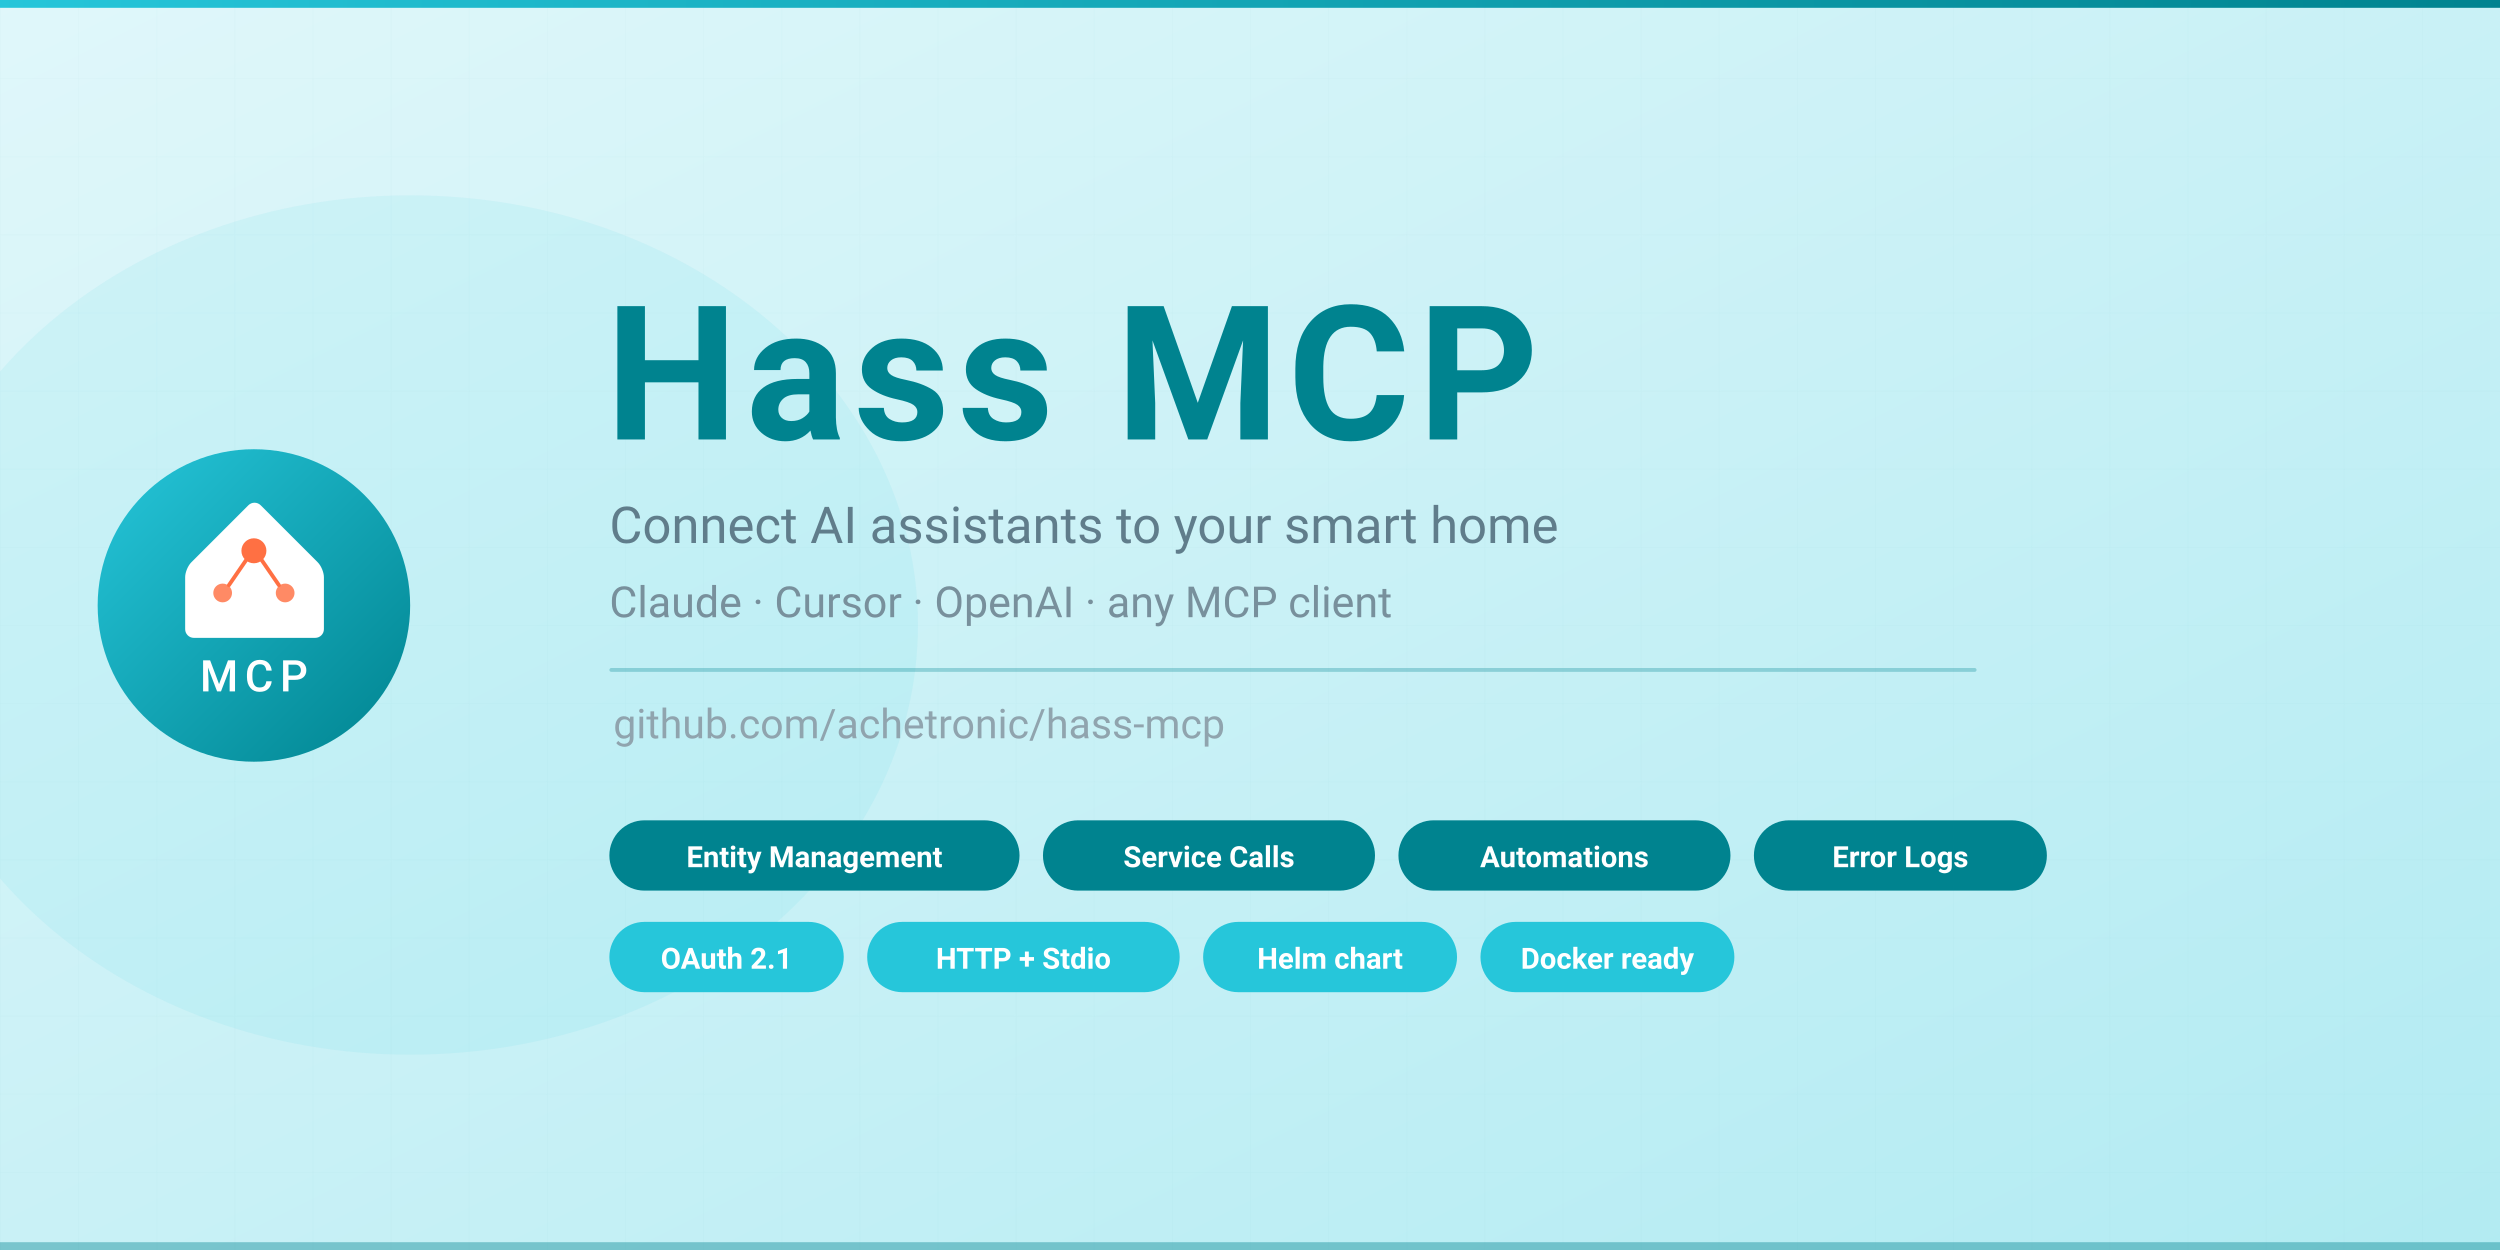
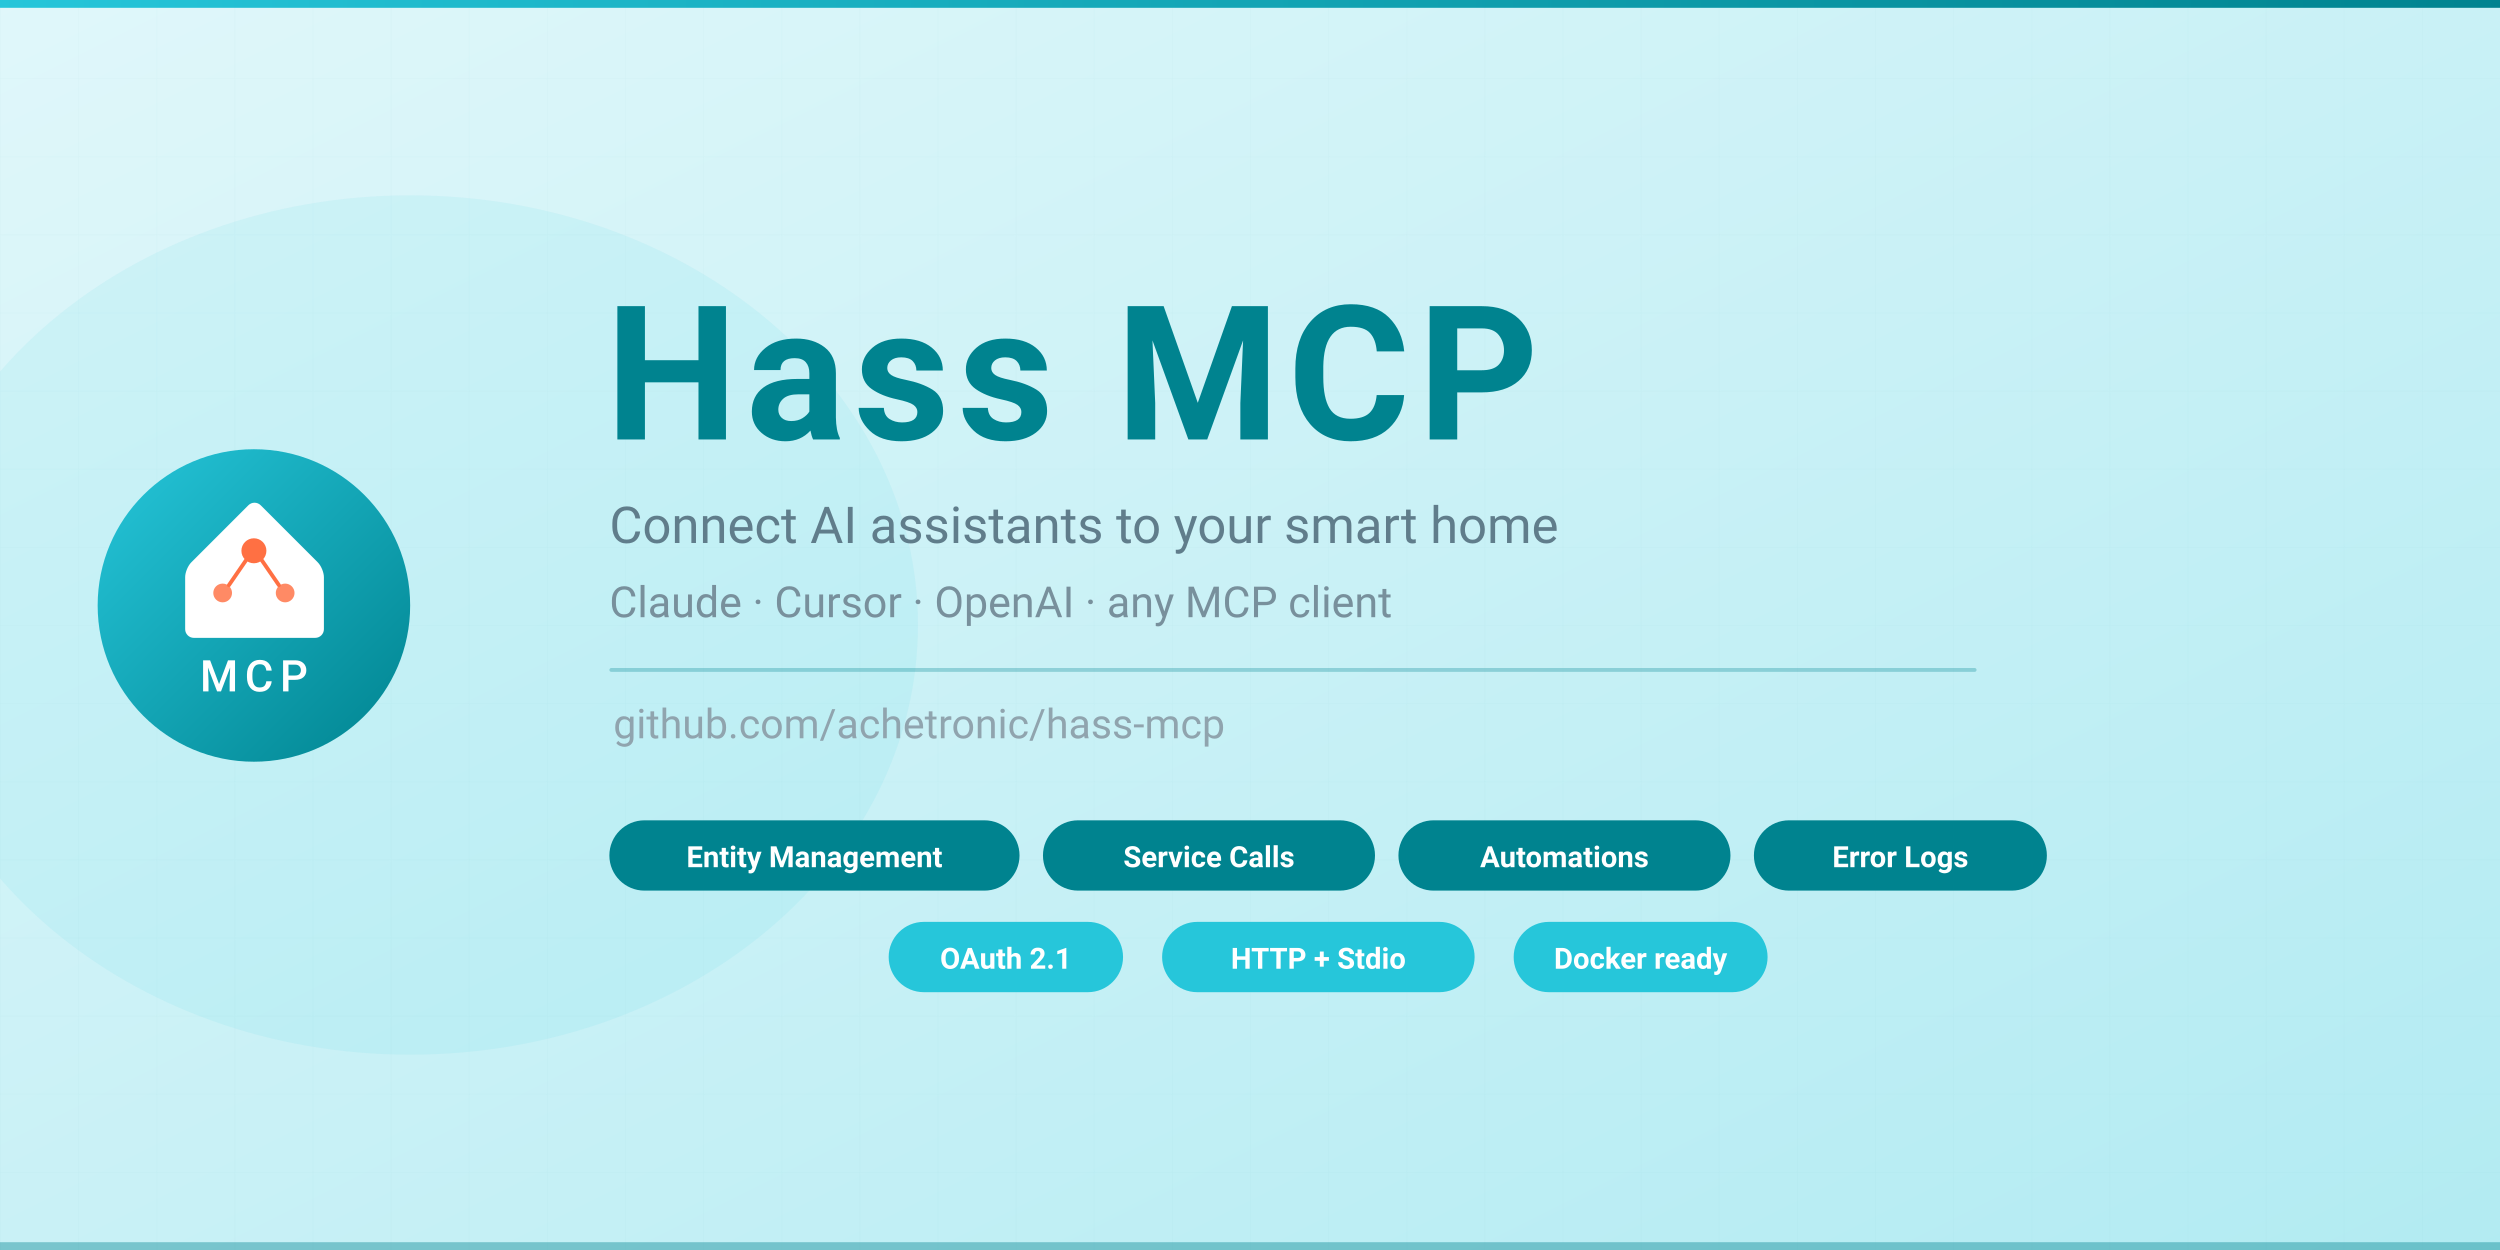
<svg xmlns="http://www.w3.org/2000/svg" width="1280" height="640" viewBox="0 0 1280 640">
  <defs>
    <linearGradient id="bg" x1="0%" y1="0%" x2="100%" y2="100%">
      <stop offset="0%" style="stop-color:#e0f7fa" />
      <stop offset="100%" style="stop-color:#b2ebf2" />
    </linearGradient>
    <linearGradient id="accent" x1="0%" y1="0%" x2="100%" y2="0%">
      <stop offset="0%" style="stop-color:#26c6da" />
      <stop offset="100%" style="stop-color:#00838f" />
    </linearGradient>
  </defs>
  <rect width="1280" height="640" fill="url(#bg)" />
  <pattern id="grid" width="40" height="40" patternUnits="userSpaceOnUse">
    <path d="M 40 0 L 0 0 0 40" fill="none" stroke="#00838f" stroke-width="0.2" stroke-opacity="0.08" />
  </pattern>
  <rect width="1280" height="640" fill="url(#grid)" />
  <rect x="0" y="0" width="1280" height="4" fill="url(#accent)" />
  <ellipse cx="210" cy="320" rx="260" ry="220" fill="#26c6da" opacity="0.08" />
  <g transform="translate(50, 230) scale(0.8)">
    <defs>
      <linearGradient id="bgTeal" x1="0%" y1="0%" x2="100%" y2="100%">
        <stop offset="0%" style="stop-color:#26c6da" />
        <stop offset="100%" style="stop-color:#00838f" />
      </linearGradient>
    </defs>
    <circle cx="100" cy="100" r="100" fill="url(#bgTeal)" />
    <g transform="translate(56, 32) scale(0.37)">
      <path fill="#ffffff" d="M240 224.813C240 233.063 233.25 239.813 225 239.813H15C6.75 239.813 0 233.063 0 224.813V134.813C0 126.563 4.77 115.043 10.61 109.203L109.39 10.423C115.22 4.593 124.77 4.593 130.6 10.423L229.39 109.213C235.22 115.043 240 126.573 240 134.823V224.823V224.813Z" />
    </g>
    <circle cx="100" cy="65" r="8" fill="#ff7043" />
    <circle cx="80" cy="92" r="6" fill="#ff8a65" />
    <circle cx="120" cy="92" r="6" fill="#ff8a65" />
    <line x1="95" y1="71" x2="84" y2="87" stroke="#ff7043" stroke-width="2.5" stroke-linecap="round" />
    <line x1="105" y1="71" x2="116" y2="87" stroke="#ff7043" stroke-width="2.5" stroke-linecap="round" />
    <text x="100" y="155" font-family="system-ui, -apple-system, 'Segoe UI', Roboto, sans-serif" font-size="28" font-weight="500" fill="#ffffff" text-anchor="middle" letter-spacing="0.15em">MCP</text>
  </g>
  <text x="310" y="225" font-family="system-ui, -apple-system, 'Segoe UI', Roboto, sans-serif" font-size="96" font-weight="700" fill="#00838f" letter-spacing="0.04em">Hass MCP</text>
  <text x="312" y="278" font-family="system-ui, -apple-system, 'Segoe UI', Roboto, sans-serif" font-size="26" font-weight="400" fill="#607d8b">Connect AI assistants to your smart home</text>
  <text x="312" y="316" font-family="system-ui, -apple-system, 'Segoe UI', Roboto, sans-serif" font-size="22" font-weight="400" fill="#78909c">Claude · Cursor · OpenAI · any MCP client</text>
  <rect x="312" y="342" width="700" height="2" fill="#00838f" opacity="0.3" rx="1" />
  <text x="314" y="378" font-family="system-ui, -apple-system, 'Segoe UI', Roboto, sans-serif" font-size="21" fill="#90a4ae">github.com/achetronic/hass-mcp</text>
  <rect x="312" y="420" width="210" height="36" rx="18" fill="#00838f" />
  <text x="417" y="444" font-family="system-ui, -apple-system, 'Segoe UI', Roboto, sans-serif" font-size="15" font-weight="600" fill="#ffffff" text-anchor="middle">Entity Management</text>
  <rect x="534" y="420" width="170" height="36" rx="18" fill="#00838f" />
  <text x="619" y="444" font-family="system-ui, -apple-system, 'Segoe UI', Roboto, sans-serif" font-size="15" font-weight="600" fill="#ffffff" text-anchor="middle">Service Calls</text>
  <rect x="716" y="420" width="170" height="36" rx="18" fill="#00838f" />
  <text x="801" y="444" font-family="system-ui, -apple-system, 'Segoe UI', Roboto, sans-serif" font-size="15" font-weight="600" fill="#ffffff" text-anchor="middle">Automations</text>
  <rect x="898" y="420" width="150" height="36" rx="18" fill="#00838f" />
  <text x="973" y="444" font-family="system-ui, -apple-system, 'Segoe UI', Roboto, sans-serif" font-size="15" font-weight="600" fill="#ffffff" text-anchor="middle">Error Logs</text>
-   <rect x="312" y="472" width="120" height="36" rx="18" fill="#26c6da" />
-   <text x="372" y="496" font-family="system-ui, -apple-system, 'Segoe UI', Roboto, sans-serif" font-size="15" font-weight="600" fill="#ffffff" text-anchor="middle">OAuth 2.1</text>
-   <rect x="444" y="472" width="160" height="36" rx="18" fill="#26c6da" />
-   <text x="524" y="496" font-family="system-ui, -apple-system, 'Segoe UI', Roboto, sans-serif" font-size="15" font-weight="600" fill="#ffffff" text-anchor="middle">HTTP + Stdio</text>
-   <rect x="616" y="472" width="130" height="36" rx="18" fill="#26c6da" />
-   <text x="681" y="496" font-family="system-ui, -apple-system, 'Segoe UI', Roboto, sans-serif" font-size="15" font-weight="600" fill="#ffffff" text-anchor="middle">Helm chart</text>
-   <rect x="758" y="472" width="130" height="36" rx="18" fill="#26c6da" />
-   <text x="823" y="496" font-family="system-ui, -apple-system, 'Segoe UI', Roboto, sans-serif" font-size="15" font-weight="600" fill="#ffffff" text-anchor="middle">Docker ready</text>
+   <rect x="455" y="472" width="120" height="36" rx="18" fill="#26c6da" />
+   <text x="515" y="496" font-family="system-ui, -apple-system, 'Segoe UI', Roboto, sans-serif" font-size="15" font-weight="600" fill="#ffffff" text-anchor="middle">OAuth 2.1</text>
+   <rect x="595" y="472" width="160" height="36" rx="18" fill="#26c6da" />
+   <text x="675" y="496" font-family="system-ui, -apple-system, 'Segoe UI', Roboto, sans-serif" font-size="15" font-weight="600" fill="#ffffff" text-anchor="middle">HTTP + Stdio</text>
+   <rect x="775" y="472" width="130" height="36" rx="18" fill="#26c6da" />
+   <text x="840" y="496" font-family="system-ui, -apple-system, 'Segoe UI', Roboto, sans-serif" font-size="15" font-weight="600" fill="#ffffff" text-anchor="middle">Docker ready</text>
  <rect x="0" y="636" width="1280" height="4" fill="#00838f" opacity="0.4" />
</svg>
